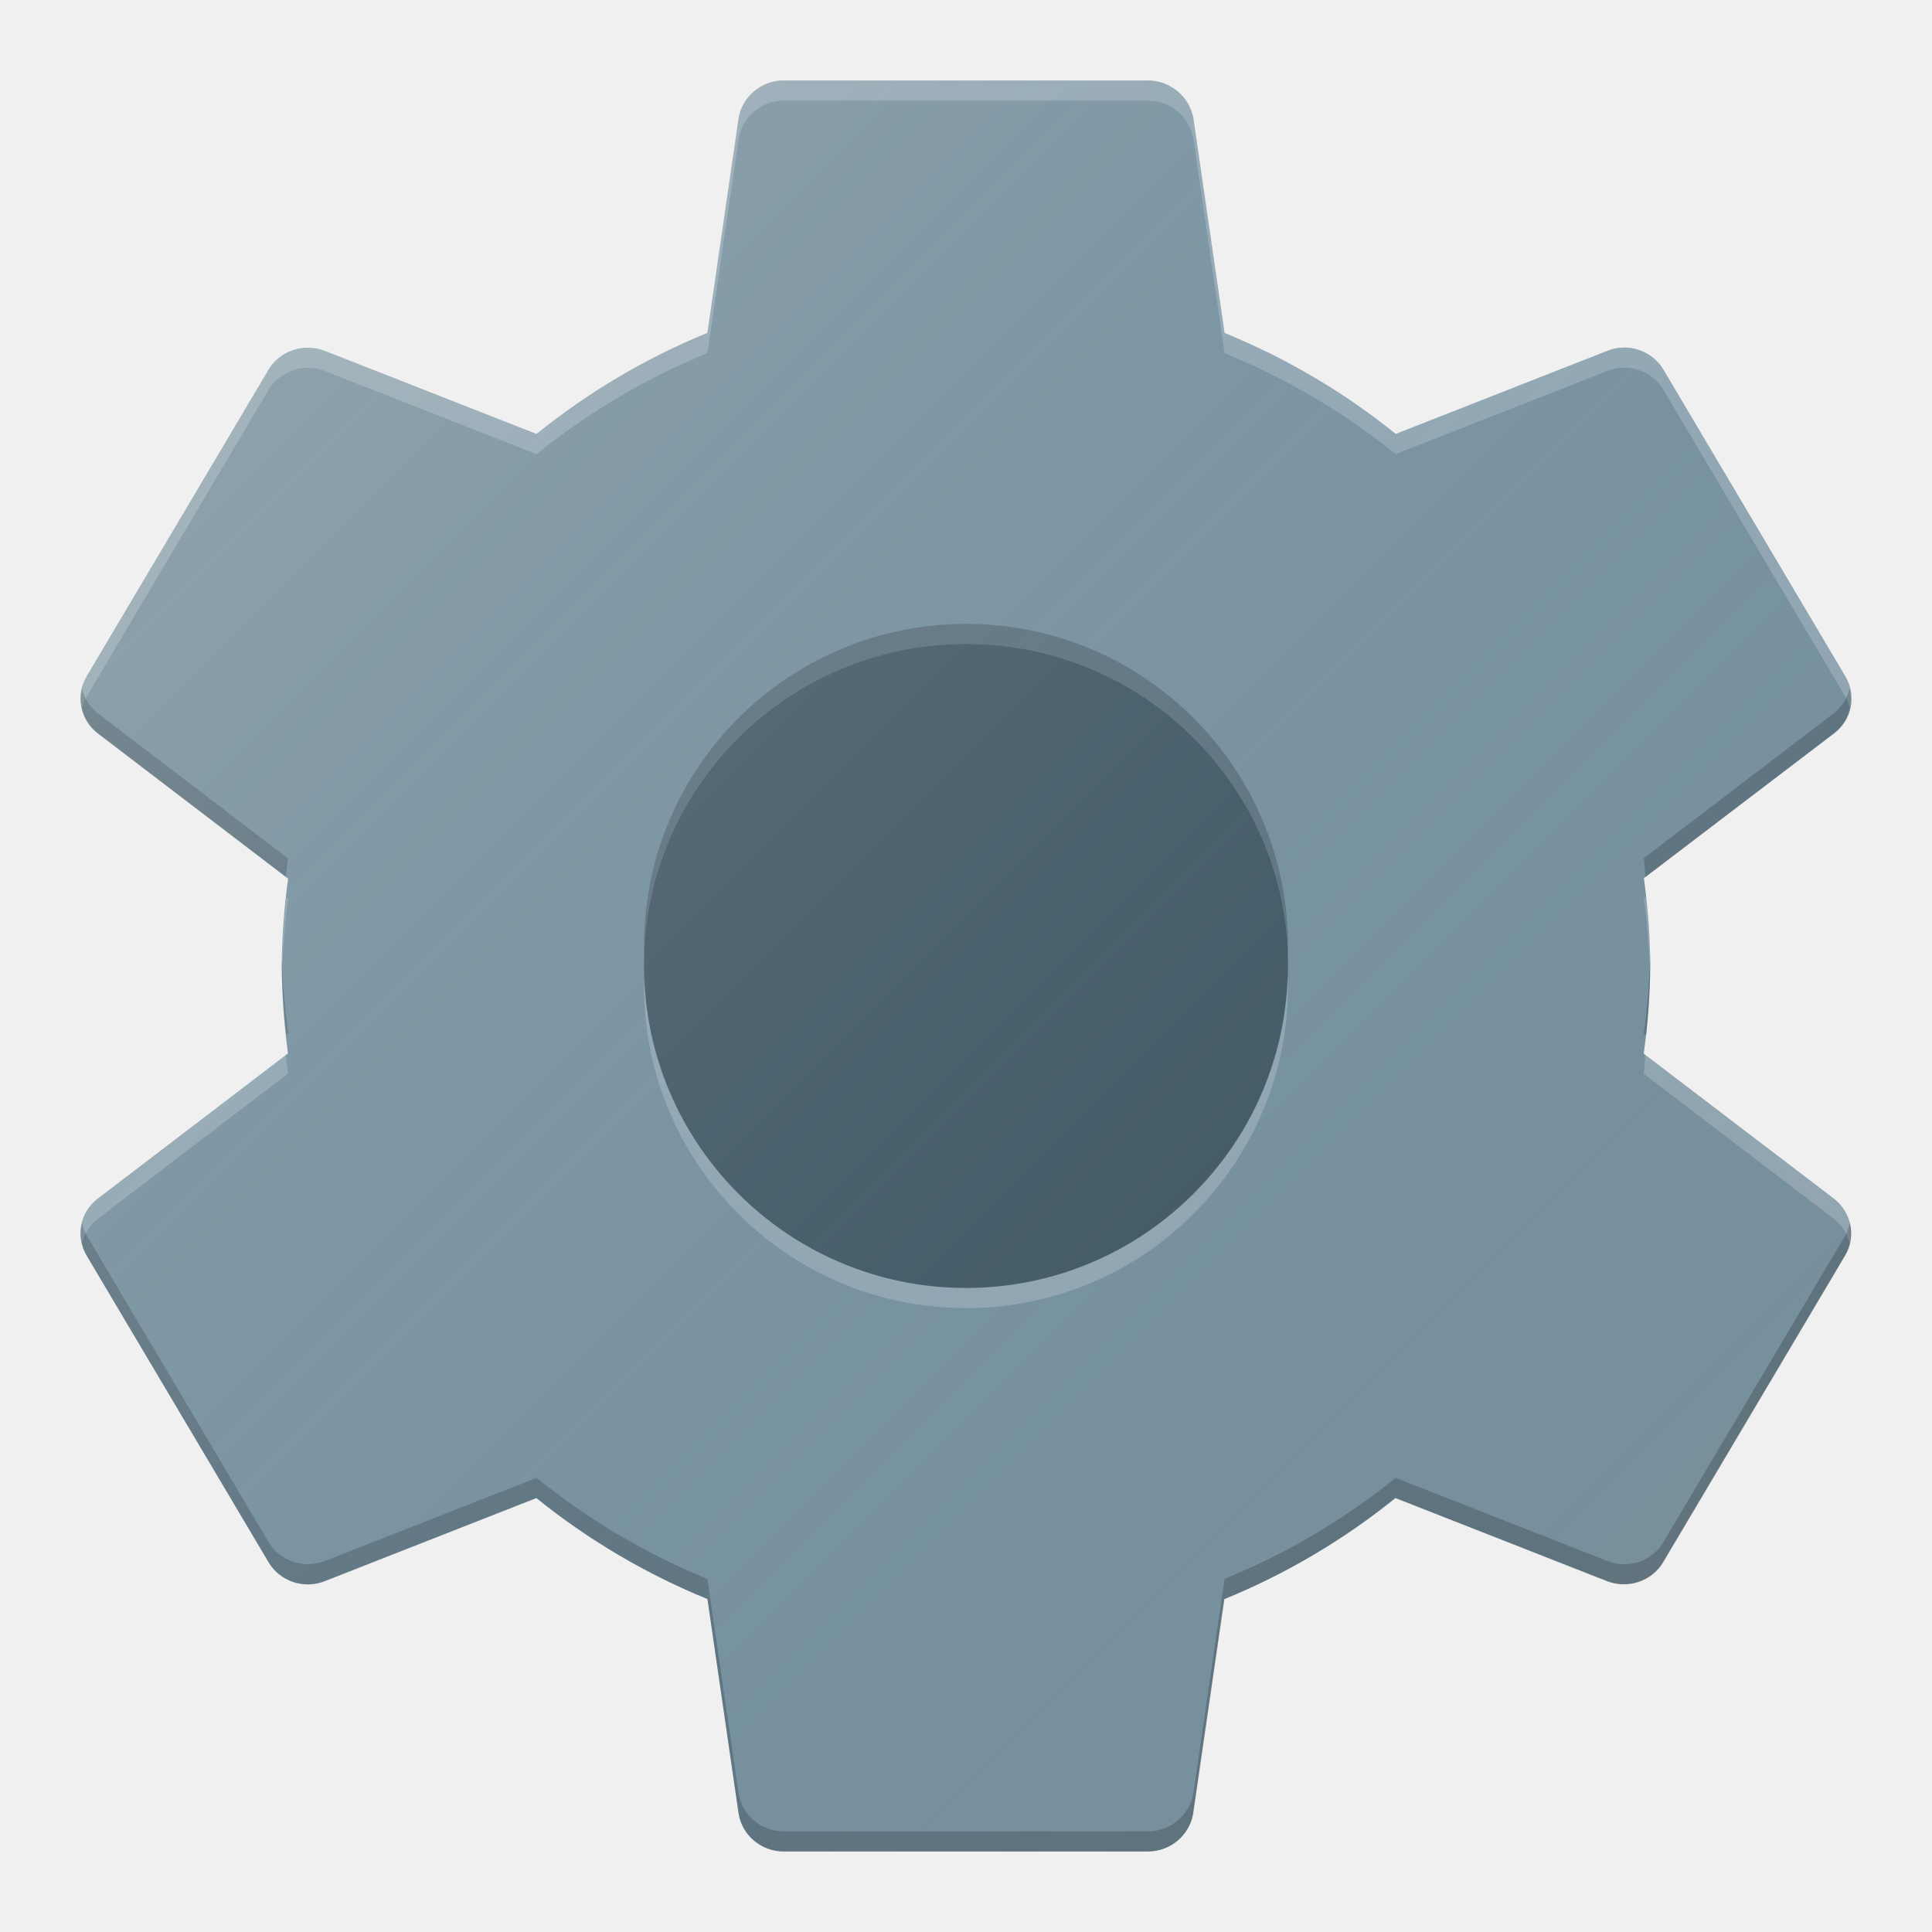
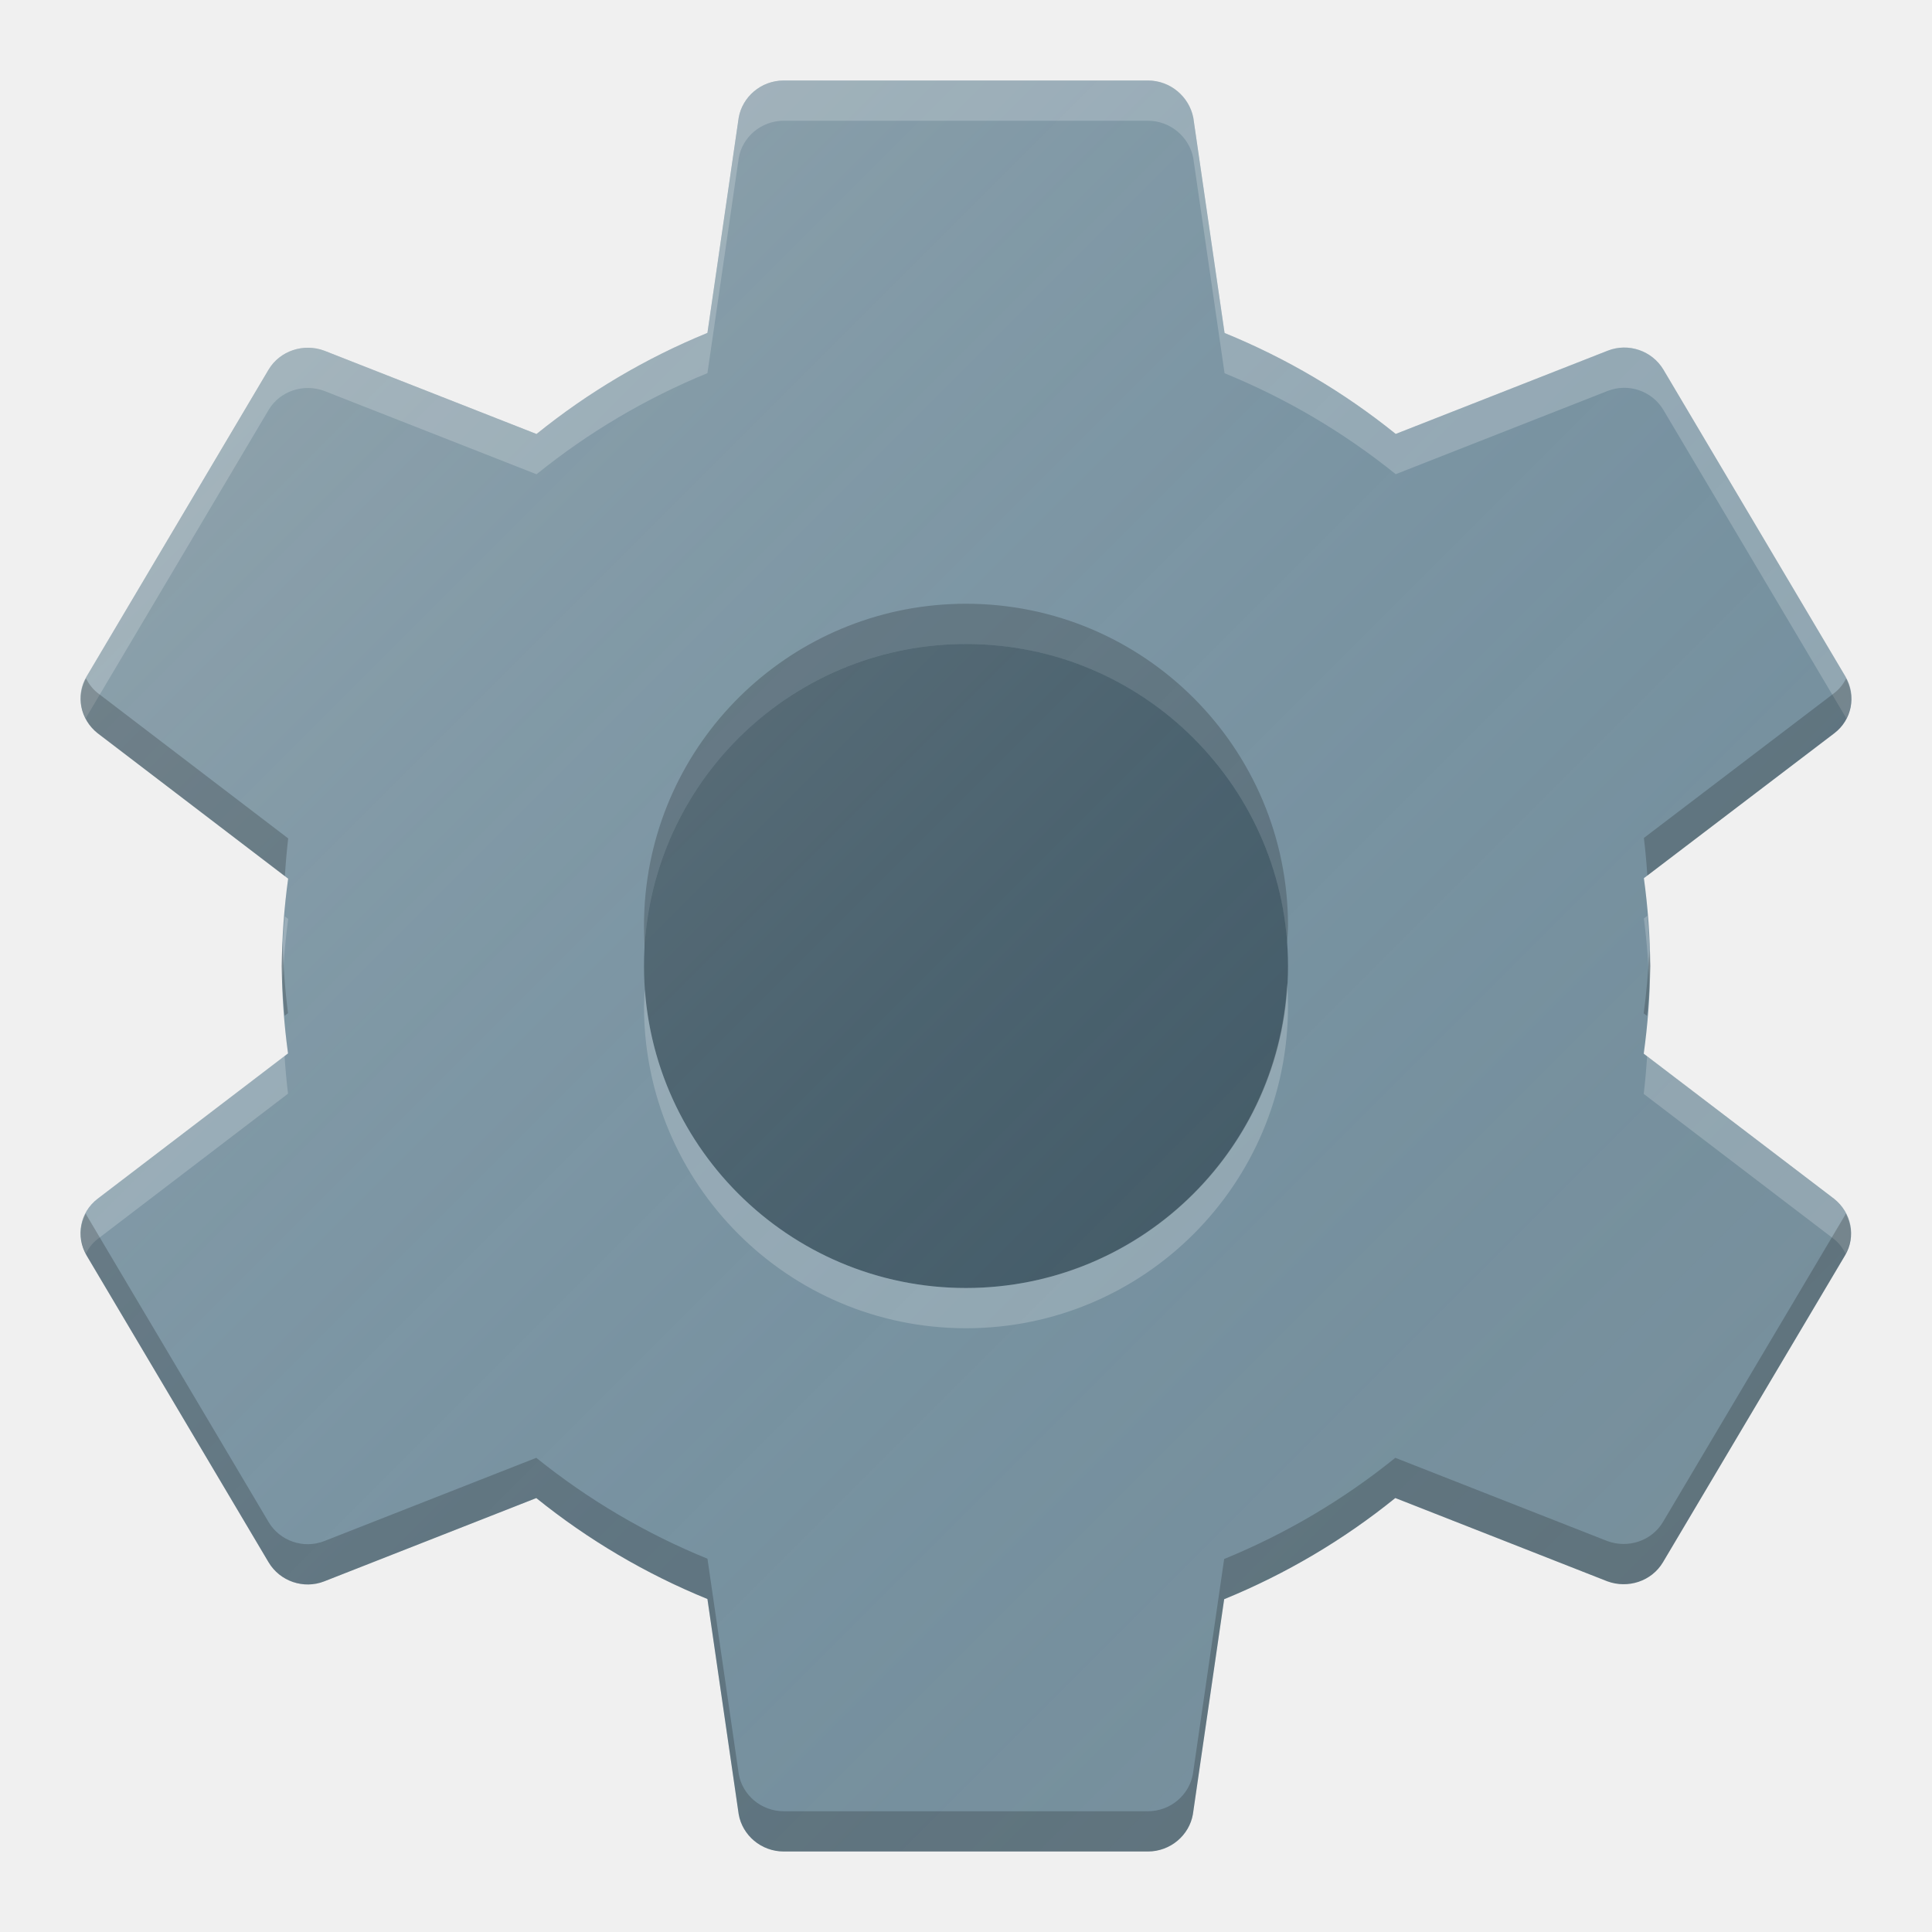
<svg xmlns="http://www.w3.org/2000/svg" xmlns:xlink="http://www.w3.org/1999/xlink" width="48" height="48" viewBox="0 0 48 48" id="svg2" version="1.1">
  <defs id="defs10">
    <linearGradient xlink:href="#linearGradient4165" id="linearGradient4171-1" x1="7" y1="1011.362" x2="41" y2="1045.362" gradientUnits="userSpaceOnUse" gradientTransform="matrix(0.9565142,0,0,0.9565217,2.028734,-960.0301)" />
    <linearGradient id="linearGradient4165">
      <stop style="stop-color:#ffffff;stop-opacity:0.15" offset="0" id="stop4167" />
      <stop style="stop-color:#177ed5;stop-opacity:0;" offset="1" id="stop4169" />
    </linearGradient>
-     <linearGradient xlink:href="#linearGradient4165" id="linearGradient4171-1-9" x1="7" y1="1011.362" x2="41" y2="1045.362" gradientUnits="userSpaceOnUse" gradientTransform="matrix(0.6521738,0,0,0.6521687,8.347827,-646.6654)" />
+     <linearGradient xlink:href="#linearGradient4165" id="linearGradient4171-1-9" x1="7" y1="1011.362" x2="41" y2="1045.362" gradientUnits="userSpaceOnUse" gradientTransform="matrix(0.6521738,0,0,0.6521687,8.347827,-644.6654)" />
  </defs>
  <ellipse style="fill:#455a64;fill-opacity:1;stroke:none;stroke-width:2;stroke-linecap:round;stroke-linejoin:round;stroke-miterlimit:4;stroke-dasharray:none;stroke-opacity:1" id="path4136" cx="24" cy="24" rx="10" ry="10" />
  <path style="fill:#ffffff;fill-opacity:0.2;stroke:none;stroke-width:2;stroke-linecap:round;stroke-linejoin:round;stroke-miterlimit:4;stroke-dasharray:none;stroke-opacity:1" d="m 24,14 a 10,10 0 0 0 -10,10 10,10 0 0 0 0.004,0.133 10,10 0 0 1 9.995,-9.906 10,10 0 0 1 9.996,9.867 10,10 0 0 0 0.004,-0.094 10,10 0 0 0 -10,-10 z" id="circle4149" />
  <path id="path4155" d="m 24,34 a 10,10 0 0 1 -10,-10 10,10 0 0 1 0.004,-0.133 10,10 0 0 0 9.996,9.906 10,10 0 0 0 9.996,-9.867 10,10 0 0 1 0.004,0.094 A 10,10 0 0 1 24,34 Z" style="fill:#000000;fill-opacity:0.2;stroke:none;stroke-width:2;stroke-linecap:round;stroke-linejoin:round;stroke-miterlimit:4;stroke-dasharray:none;stroke-opacity:1" />
-   <path style="fill:url(#linearGradient4171-1-9);fill-opacity:1;stroke:none;stroke-width:2;stroke-linecap:round;stroke-linejoin:round;stroke-miterlimit:4;stroke-dasharray:none;stroke-opacity:1" d="m 24,9 a 15,15 0 0 0 -1.289,0.065 15,15 0 0 0 -0.707,0.085 15,15 0 0 0 -0.78,0.118 15,15 0 0 0 -0.697,0.157 15,15 0 0 0 -0.752,0.191 15,15 0 0 0 -0.693,0.231 15,15 0 0 0 -0.726,0.265 15,15 0 0 0 -0.665,0.298 15,15 0 0 0 -0.688,0.332 15,15 0 0 0 -0.641,0.367 15,15 0 0 0 -0.651,0.399 15,15 0 0 0 -0.597,0.428 15,15 0 0 0 -0.609,0.464 15,15 0 0 0 -0.538,0.471 15,15 0 0 0 -0.577,0.537 15,15 0 0 0 -4.392,10.592 15,15 0 0 0 4.225,10.435 l 0.022,0 A 15,15 0 0 0 24,39 a 15,15 0 0 0 1.274,-0.065 15,15 0 0 0 0.738,-0.089 15,15 0 0 0 0.764,-0.116 15,15 0 0 0 0.697,-0.157 15,15 0 0 0 0.752,-0.191 15,15 0 0 0 0.693,-0.231 15,15 0 0 0 0.726,-0.265 15,15 0 0 0 0.665,-0.298 15,15 0 0 0 0.688,-0.332 15,15 0 0 0 0.641,-0.367 15,15 0 0 0 0.651,-0.399 15,15 0 0 0 0.597,-0.428 15,15 0 0 0 0.609,-0.464 15,15 0 0 0 0.538,-0.471 15,15 0 0 0 0.577,-0.538 15,15 0 0 0 4.392,-10.591 15,15 0 0 0 -4.226,-10.435 l -0.02,0 A 15,15 0 0 0 24,9 Z" id="circle4163-3-7" />
+   <path style="fill:url(#linearGradient4171-1-9);fill-opacity:1;stroke:none;stroke-width:2;stroke-linecap:round;stroke-linejoin:round;stroke-miterlimit:4;stroke-dasharray:none;stroke-opacity:1" d="m 24,11 a 15,15 0 0 0 -1.289,0.065 15,15 0 0 0 -0.707,0.085 15,15 0 0 0 -0.78,0.118 15,15 0 0 0 -0.697,0.157 15,15 0 0 0 -0.752,0.191 15,15 0 0 0 -0.693,0.231 15,15 0 0 0 -0.726,0.265 15,15 0 0 0 -0.665,0.298 15,15 0 0 0 -0.688,0.332 15,15 0 0 0 -0.641,0.367 15,15 0 0 0 -0.651,0.399 15,15 0 0 0 -0.597,0.428 15,15 0 0 0 -0.609,0.464 15,15 0 0 0 -0.538,0.471 15,15 0 0 0 -0.577,0.537 15,15 0 0 0 -4.392,10.592 15,15 0 0 0 4.225,10.435 l 0.022,0 A 15,15 0 0 0 24,41 a 15,15 0 0 0 1.274,-0.065 15,15 0 0 0 0.738,-0.089 15,15 0 0 0 0.764,-0.116 15,15 0 0 0 0.697,-0.157 15,15 0 0 0 0.752,-0.191 15,15 0 0 0 0.693,-0.231 15,15 0 0 0 0.726,-0.265 15,15 0 0 0 0.665,-0.298 15,15 0 0 0 0.688,-0.332 15,15 0 0 0 0.641,-0.367 15,15 0 0 0 0.651,-0.399 15,15 0 0 0 0.597,-0.428 15,15 0 0 0 0.609,-0.464 15,15 0 0 0 0.538,-0.471 15,15 0 0 0 0.577,-0.538 15,15 0 0 0 4.392,-10.591 15,15 0 0 0 -4.226,-10.435 l -0.02,0 A 15,15 0 0 0 24,11 Z" id="circle4163-3-7" />
  <path style="fill:#78909c;fill-opacity:1" d="M 19.473,2 C 18.907,2 18.444,2.407 18.353,2.924 L 17.576,8.271 a 17,17 0 0 0 -4.246,2.512 L 8.052,8.711 C 7.544,8.524 6.956,8.711 6.673,9.184 L 2.152,16.807 c -0.283,0.473 -0.158,1.067 0.271,1.408 l 4.736,3.615 A 17,17 0 0 0 7,24 17,17 0 0 0 7.156,26.172 l -4.733,3.613 c -0.43,0.33 -0.554,0.924 -0.271,1.408 l 4.522,7.623 c 0.283,0.473 0.87,0.671 1.379,0.473 L 13.324,37.219 a 17,17 0 0 0 4.252,2.508 l 0.777,5.35 C 18.444,45.593 18.907,46 19.473,46 l 9.045,0 c 0.565,0 1.029,-0.407 1.119,-0.924 l 0.777,-5.344 a 17,17 0 0 0 4.252,-2.514 l 5.27,2.07 c 0.509,0.187 1.096,3.44e-4 1.379,-0.473 l 4.524,-7.623 c 0.283,-0.473 0.158,-1.067 -0.271,-1.408 L 40.838,26.178 A 17,17 0 0 0 41,24 a 17,17 0 0 0 -0.158,-2.182 l 4.735,-3.604 c 0.43,-0.33 0.554,-0.924 0.271,-1.408 L 41.327,9.184 C 41.044,8.711 40.456,8.513 39.948,8.711 L 34.676,10.781 A 17,17 0 0 0 30.424,8.273 L 29.647,2.924 C 29.545,2.407 29.083,2 28.518,2 l -9.045,0 z m 4.527,14 a 8,8 0 0 1 8,8 8,8 0 0 1 -8,8 8,8 0 0 1 -8,-8 8,8 0 0 1 0.039,-0.799 A 8,8 0 0 1 24,16 Z" id="path6" />
-   <path style="fill:#ffffff;fill-opacity:0.2" d="m 19.473,2 c -0.565,0 -1.029,0.407 -1.119,0.924 l -0.777,5.348 a 17,17 0 0 0 -4.246,2.512 L 8.053,8.711 C 7.544,8.524 6.956,8.711 6.674,9.184 L 2.152,16.807 c -0.151,0.253 -0.179,0.538 -0.113,0.803 0.025,-0.103 0.056,-0.206 0.113,-0.303 L 6.674,9.684 c 0.283,-0.473 0.87,-0.66 1.379,-0.473 l 5.277,2.072 A 17,17 0 0 1 17.576,8.771 L 18.354,3.424 C 18.444,2.907 18.907,2.5 19.473,2.5 l 9.045,0 c 0.565,0 1.027,0.407 1.129,0.924 l 0.777,5.35 a 17,17 0 0 1 4.252,2.508 l 5.271,-2.07 c 0.509,-0.198 1.096,-3.44e-4 1.379,0.473 l 4.521,7.623 c 0.058,0.099 0.089,0.204 0.113,0.309 0.065,-0.264 0.037,-0.551 -0.113,-0.809 L 41.326,9.184 C 41.044,8.711 40.456,8.513 39.947,8.711 L 34.676,10.781 A 17,17 0 0 0 30.424,8.273 L 29.646,2.924 C 29.545,2.407 29.083,2 28.518,2 l -9.045,0 z m 21.426,20.275 -0.057,0.043 a 17,17 0 0 1 0.15,2.033 A 17,17 0 0 0 41,24 17,17 0 0 0 40.898,22.275 Z M 7.119,22.299 A 17,17 0 0 0 7,24 17,17 0 0 0 7.008,24.15 17,17 0 0 1 7.16,22.33 L 7.119,22.299 Z M 31.99,24.207 A 8,8 0 0 1 24,32 8,8 0 0 1 16.01,24.293 8,8 0 0 0 16,24.5 a 8,8 0 0 0 8,8 8,8 0 0 0 8,-8 8,8 0 0 0 -0.01,-0.293 z m 8.889,2.002 a 17,17 0 0 1 -0.041,0.469 l 4.729,3.607 c 0.2,0.159 0.327,0.375 0.385,0.605 0.096,-0.403 -0.043,-0.834 -0.385,-1.105 l -4.687,-3.576 z m -33.779,0.006 -4.676,3.57 c -0.342,0.262 -0.48,0.691 -0.385,1.1 0.057,-0.231 0.184,-0.446 0.385,-0.6 L 7.156,26.672 a 17,17 0 0 1 -0.057,-0.457 z" id="path4192" />
-   <path id="path4197" d="m 19.473,46 c -0.565,0 -1.029,-0.407 -1.119,-0.924 L 17.577,39.729 a 17,17 0 0 1 -4.246,-2.512 l -5.277,2.072 c -0.509,0.187 -1.096,3.44e-4 -1.379,-0.473 L 2.153,31.193 c -0.151,-0.253 -0.179,-0.538 -0.113,-0.803 0.025,0.103 0.056,0.206 0.113,0.303 l 4.521,7.623 c 0.283,0.473 0.87,0.66 1.379,0.473 l 5.277,-2.072 a 17,17 0 0 0 4.246,2.512 l 0.777,5.348 C 18.444,45.093 18.908,45.5 19.473,45.5 l 9.045,0 c 0.565,0 1.027,-0.407 1.129,-0.924 l 0.777,-5.35 a 17,17 0 0 0 4.252,-2.508 l 5.271,2.07 c 0.509,0.198 1.096,3.44e-4 1.379,-0.473 l 4.521,-7.623 c 0.058,-0.099 0.089,-0.204 0.113,-0.309 0.065,0.264 0.037,0.551 -0.113,0.809 l -4.521,7.623 c -0.283,0.473 -0.87,0.671 -1.379,0.473 L 34.676,37.219 a 17,17 0 0 1 -4.252,2.508 l -0.777,5.35 C 29.545,45.593 29.083,46 28.518,46 l -9.045,0 z M 40.899,25.725 40.842,25.682 A 17,17 0 0 0 40.993,23.648 17,17 0 0 1 41,24 17,17 0 0 1 40.899,25.725 Z M 7.12,25.701 A 17,17 0 0 1 7,24 a 17,17 0 0 1 0.008,-0.15 17,17 0 0 0 0.152,1.82 l -0.041,0.031 z M 31.991,23.793 A 8,8 0 0 0 24,16 8,8 0 0 0 16.01,23.707 8,8 0 0 1 16,23.5 a 8,8 0 0 1 8,-8 8,8 0 0 1 8,8 8,8 0 0 1 -0.01,0.293 z m 8.889,-2.002 a 17,17 0 0 0 -0.041,-0.469 l 4.729,-3.607 c 0.2,-0.159 0.327,-0.375 0.385,-0.605 0.096,0.403 -0.043,0.834 -0.385,1.105 l -4.687,3.576 z M 7.1,21.785 2.424,18.215 C 2.082,17.952 1.944,17.524 2.039,17.115 c 0.057,0.231 0.184,0.446 0.385,0.6 l 4.732,3.613 a 17,17 0 0 0 -0.057,0.457 z" style="fill:#000000;fill-opacity:0.2" />
  <path style="fill:url(#linearGradient4171-1);fill-opacity:1;stroke:none;stroke-width:2;stroke-linecap:round;stroke-linejoin:round;stroke-miterlimit:4;stroke-dasharray:none;stroke-opacity:1" d="m 19.473,2 c -0.565,0 -1.029,0.407 -1.119,0.924 l -0.777,5.348 a 17,17 0 0 0 -4.246,2.512 L 8.053,8.711 C 7.544,8.524 6.956,8.711 6.674,9.184 L 2.152,16.807 c -0.283,0.473 -0.158,1.067 0.271,1.408 l 4.736,3.615 A 17,17 0 0 0 7,24 a 17,17 0 0 0 0.156,2.172 l -4.732,3.613 c -0.43,0.33 -0.554,0.924 -0.271,1.408 l 4.521,7.623 c 0.283,0.473 0.87,0.671 1.379,0.473 L 13.324,37.219 a 17,17 0 0 0 4.252,2.508 l 0.777,5.35 C 18.444,45.593 18.907,46 19.473,46 l 9.045,0 c 0.565,0 1.029,-0.407 1.119,-0.924 l 0.777,-5.344 a 17,17 0 0 0 4.252,-2.514 l 5.27,2.07 c 0.509,0.187 1.096,3.44e-4 1.379,-0.473 l 4.523,-7.623 c 0.283,-0.473 0.158,-1.067 -0.271,-1.408 L 40.838,26.178 A 17,17 0 0 0 41,24 a 17,17 0 0 0 -0.158,-2.182 l 4.734,-3.604 c 0.43,-0.33 0.554,-0.924 0.271,-1.408 L 41.326,9.184 C 41.044,8.711 40.456,8.513 39.947,8.711 L 34.676,10.781 A 17,17 0 0 0 30.424,8.273 L 29.646,2.924 C 29.545,2.407 29.083,2 28.518,2 l -9.045,0 z m 4.527,14 a 8,8 0 0 1 8,8 8,8 0 0 1 -8,8 8,8 0 0 1 -8,-8 8,8 0 0 1 0.039,-0.799 A 8,8 0 0 1 24,16 Z" id="circle4163-3" />
+   <path style="fill:#ffffff;fill-opacity:0.2" d="M 19.473 2 C 18.907 2 18.444 2.407 18.354 2.924 L 17.576 8.271 A 17 17 0 0 0 13.33 10.783 L 8.053 8.711 C 7.544 8.524 6.956 8.711 6.674 9.184 L 2.152 16.807 C 1.953 17.14 1.965 17.531 2.135 17.854 C 2.143 17.838 2.143 17.822 2.152 17.807 L 6.674 10.184 C 6.956 9.711 7.544 9.524 8.053 9.711 L 13.33 11.783 A 17 17 0 0 1 17.576 9.271 L 18.354 3.924 C 18.444 3.407 18.907 3 19.473 3 L 28.518 3 C 29.083 3 29.545 3.407 29.646 3.924 L 30.424 9.273 A 17 17 0 0 1 34.676 11.781 L 39.947 9.711 C 40.456 9.513 41.044 9.711 41.326 10.184 L 45.848 17.807 C 45.857 17.823 45.859 17.841 45.867 17.857 C 46.036 17.538 46.046 17.147 45.848 16.807 L 41.326 9.184 C 41.044 8.711 40.456 8.513 39.947 8.711 L 34.676 10.781 A 17 17 0 0 0 30.424 8.273 L 29.646 2.924 C 29.545 2.407 29.083 2 28.518 2 L 19.473 2 z M 40.928 22.752 L 40.842 22.818 A 17 17 0 0 1 40.977 24.607 A 17 17 0 0 0 41 24 A 17 17 0 0 0 40.928 22.752 z M 7.078 22.768 A 17 17 0 0 0 7 24 A 17 17 0 0 0 7.023 24.396 A 17 17 0 0 1 7.16 22.83 L 7.078 22.768 z M 31.979 24.424 A 8 8 0 0 1 24 32 A 8 8 0 0 1 16.021 24.576 A 8 8 0 0 0 16 25 A 8 8 0 0 0 24 33 A 8 8 0 0 0 32 25 A 8 8 0 0 0 31.979 24.424 z M 7.07 26.236 L 2.424 29.785 C 2.009 30.104 1.886 30.668 2.133 31.143 C 2.204 31.008 2.296 30.883 2.424 30.785 L 7.156 27.172 A 17 17 0 0 1 7.07 26.236 z M 40.922 26.24 A 17 17 0 0 1 40.838 27.178 L 45.566 30.785 C 45.693 30.886 45.784 31.011 45.855 31.146 C 46.104 30.681 45.982 30.115 45.566 29.785 L 40.922 26.24 z " id="path4146" />
+   <path style="fill:#000000;fill-opacity:0.196" d="M 24,15 A 8,8 0 0 0 16.039,22.201 8,8 0 0 0 16,23 a 8,8 0 0 0 0.021,0.576 8,8 0 0 1 0.018,-0.375 A 8,8 0 0 1 24,16 8,8 0 0 1 31.979,23.424 8,8 0 0 0 32,23 8,8 0 0 0 24,15 Z M 2.135,16.854 c -0.249,0.465 -0.127,1.031 0.289,1.361 l 4.654,3.553 a 17,17 0 0 1 0.082,-0.938 L 2.424,17.215 C 2.297,17.114 2.206,16.989 2.135,16.854 Z m 43.732,0.004 c -0.071,0.135 -0.163,0.259 -0.291,0.357 l -4.734,3.604 a 17,17 0 0 1 0.086,0.934 l 4.648,-3.537 c 0.415,-0.319 0.538,-0.883 0.291,-1.357 z M 7.023,23.396 A 17,17 0 0 0 7,24 17,17 0 0 0 7.07,25.236 L 7.156,25.172 A 17,17 0 0 1 7.023,23.396 Z m 33.953,0.211 a 17,17 0 0 1 -0.139,1.57 l 0.084,0.062 A 17,17 0 0 0 41,24 17,17 0 0 0 40.977,23.607 Z M 2.133,30.143 c -0.168,0.319 -0.179,0.711 0.02,1.051 l 4.521,7.623 c 0.283,0.473 0.87,0.671 1.379,0.473 L 13.324,37.219 a 17,17 0 0 0 4.252,2.508 l 0.777,5.35 C 18.444,45.593 18.907,46 19.473,46 l 9.045,0 c 0.565,0 1.029,-0.407 1.119,-0.924 l 0.777,-5.344 a 17,17 0 0 0 4.252,-2.514 l 5.27,2.07 c 0.509,0.187 1.096,3.44e-4 1.379,-0.473 l 4.523,-7.623 c 0.199,-0.333 0.187,-0.724 0.018,-1.047 -0.008,0.015 -0.009,0.032 -0.018,0.047 l -4.523,7.623 c -0.283,0.473 -0.87,0.66 -1.379,0.473 L 34.666,36.219 a 17,17 0 0 1 -4.252,2.514 l -0.777,5.344 C 29.546,44.593 29.083,45 28.518,45 l -9.045,0 c -0.565,0 -1.029,-0.407 -1.119,-0.924 l -0.777,-5.35 A 17,17 0 0 1 13.324,36.219 L 8.053,38.289 C 7.544,38.487 6.956,38.289 6.674,37.816 L 2.152,30.193 c -0.01,-0.016 -0.011,-0.034 -0.02,-0.051 z" id="path4151" />
</svg>
